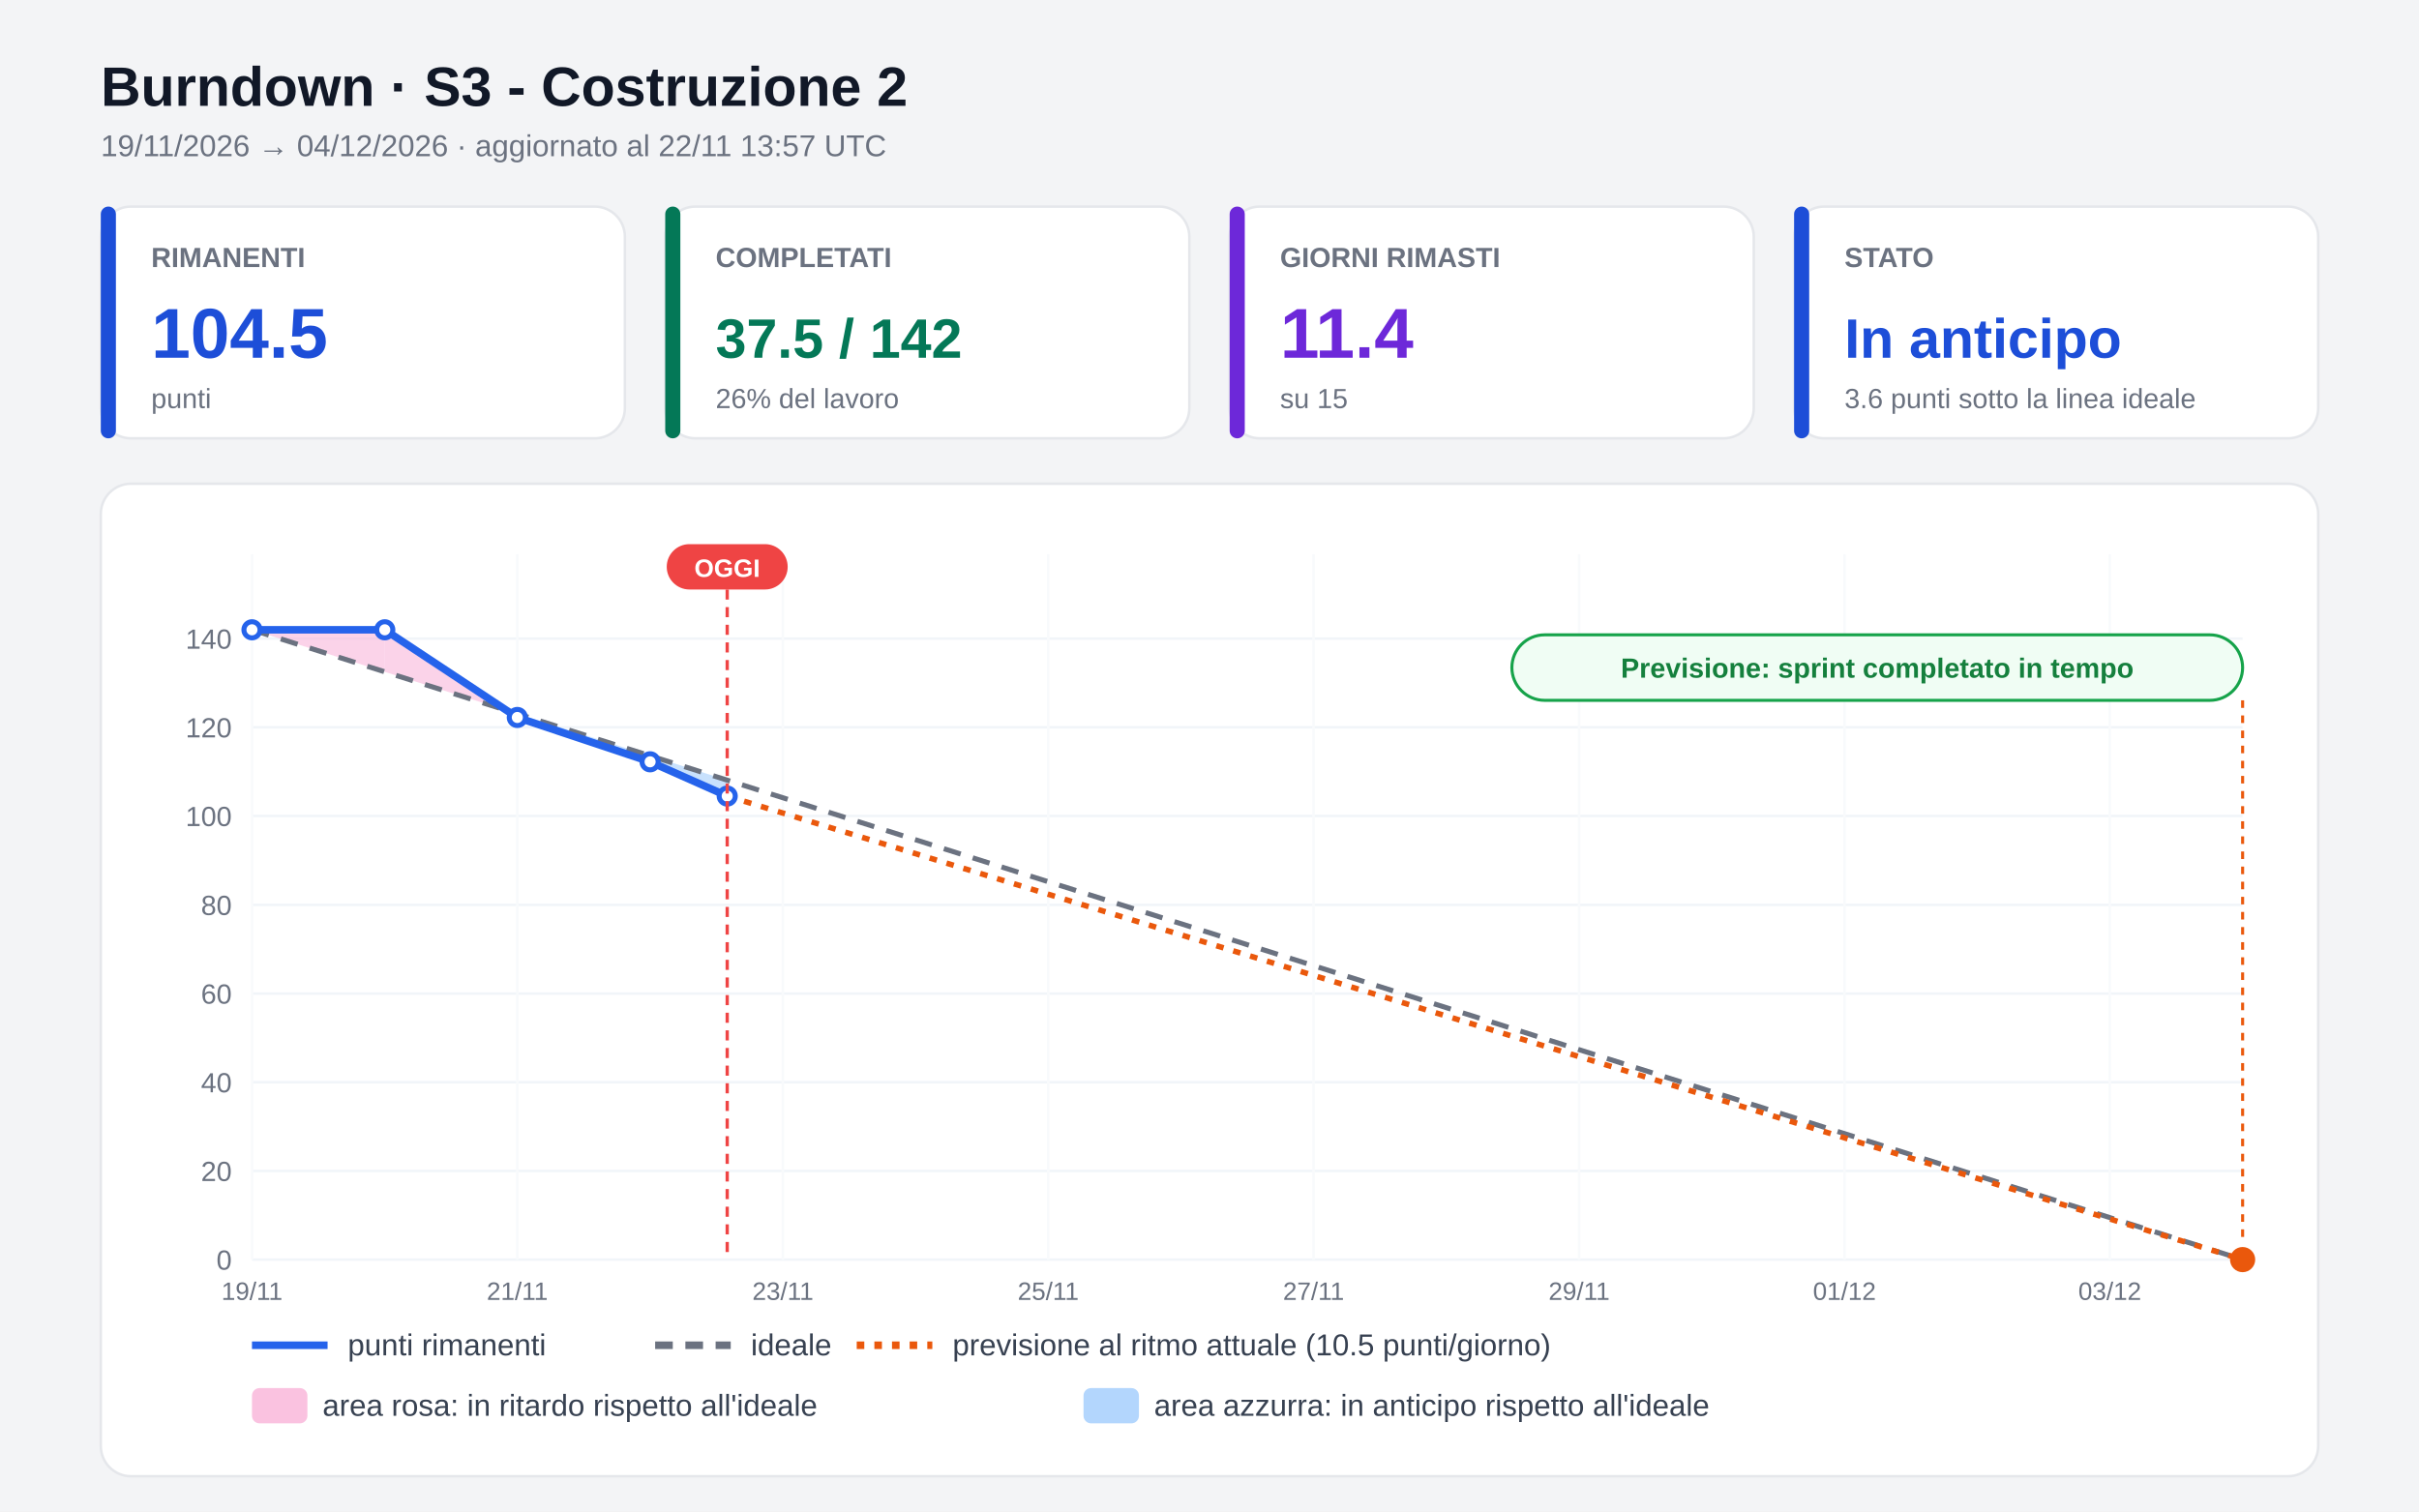
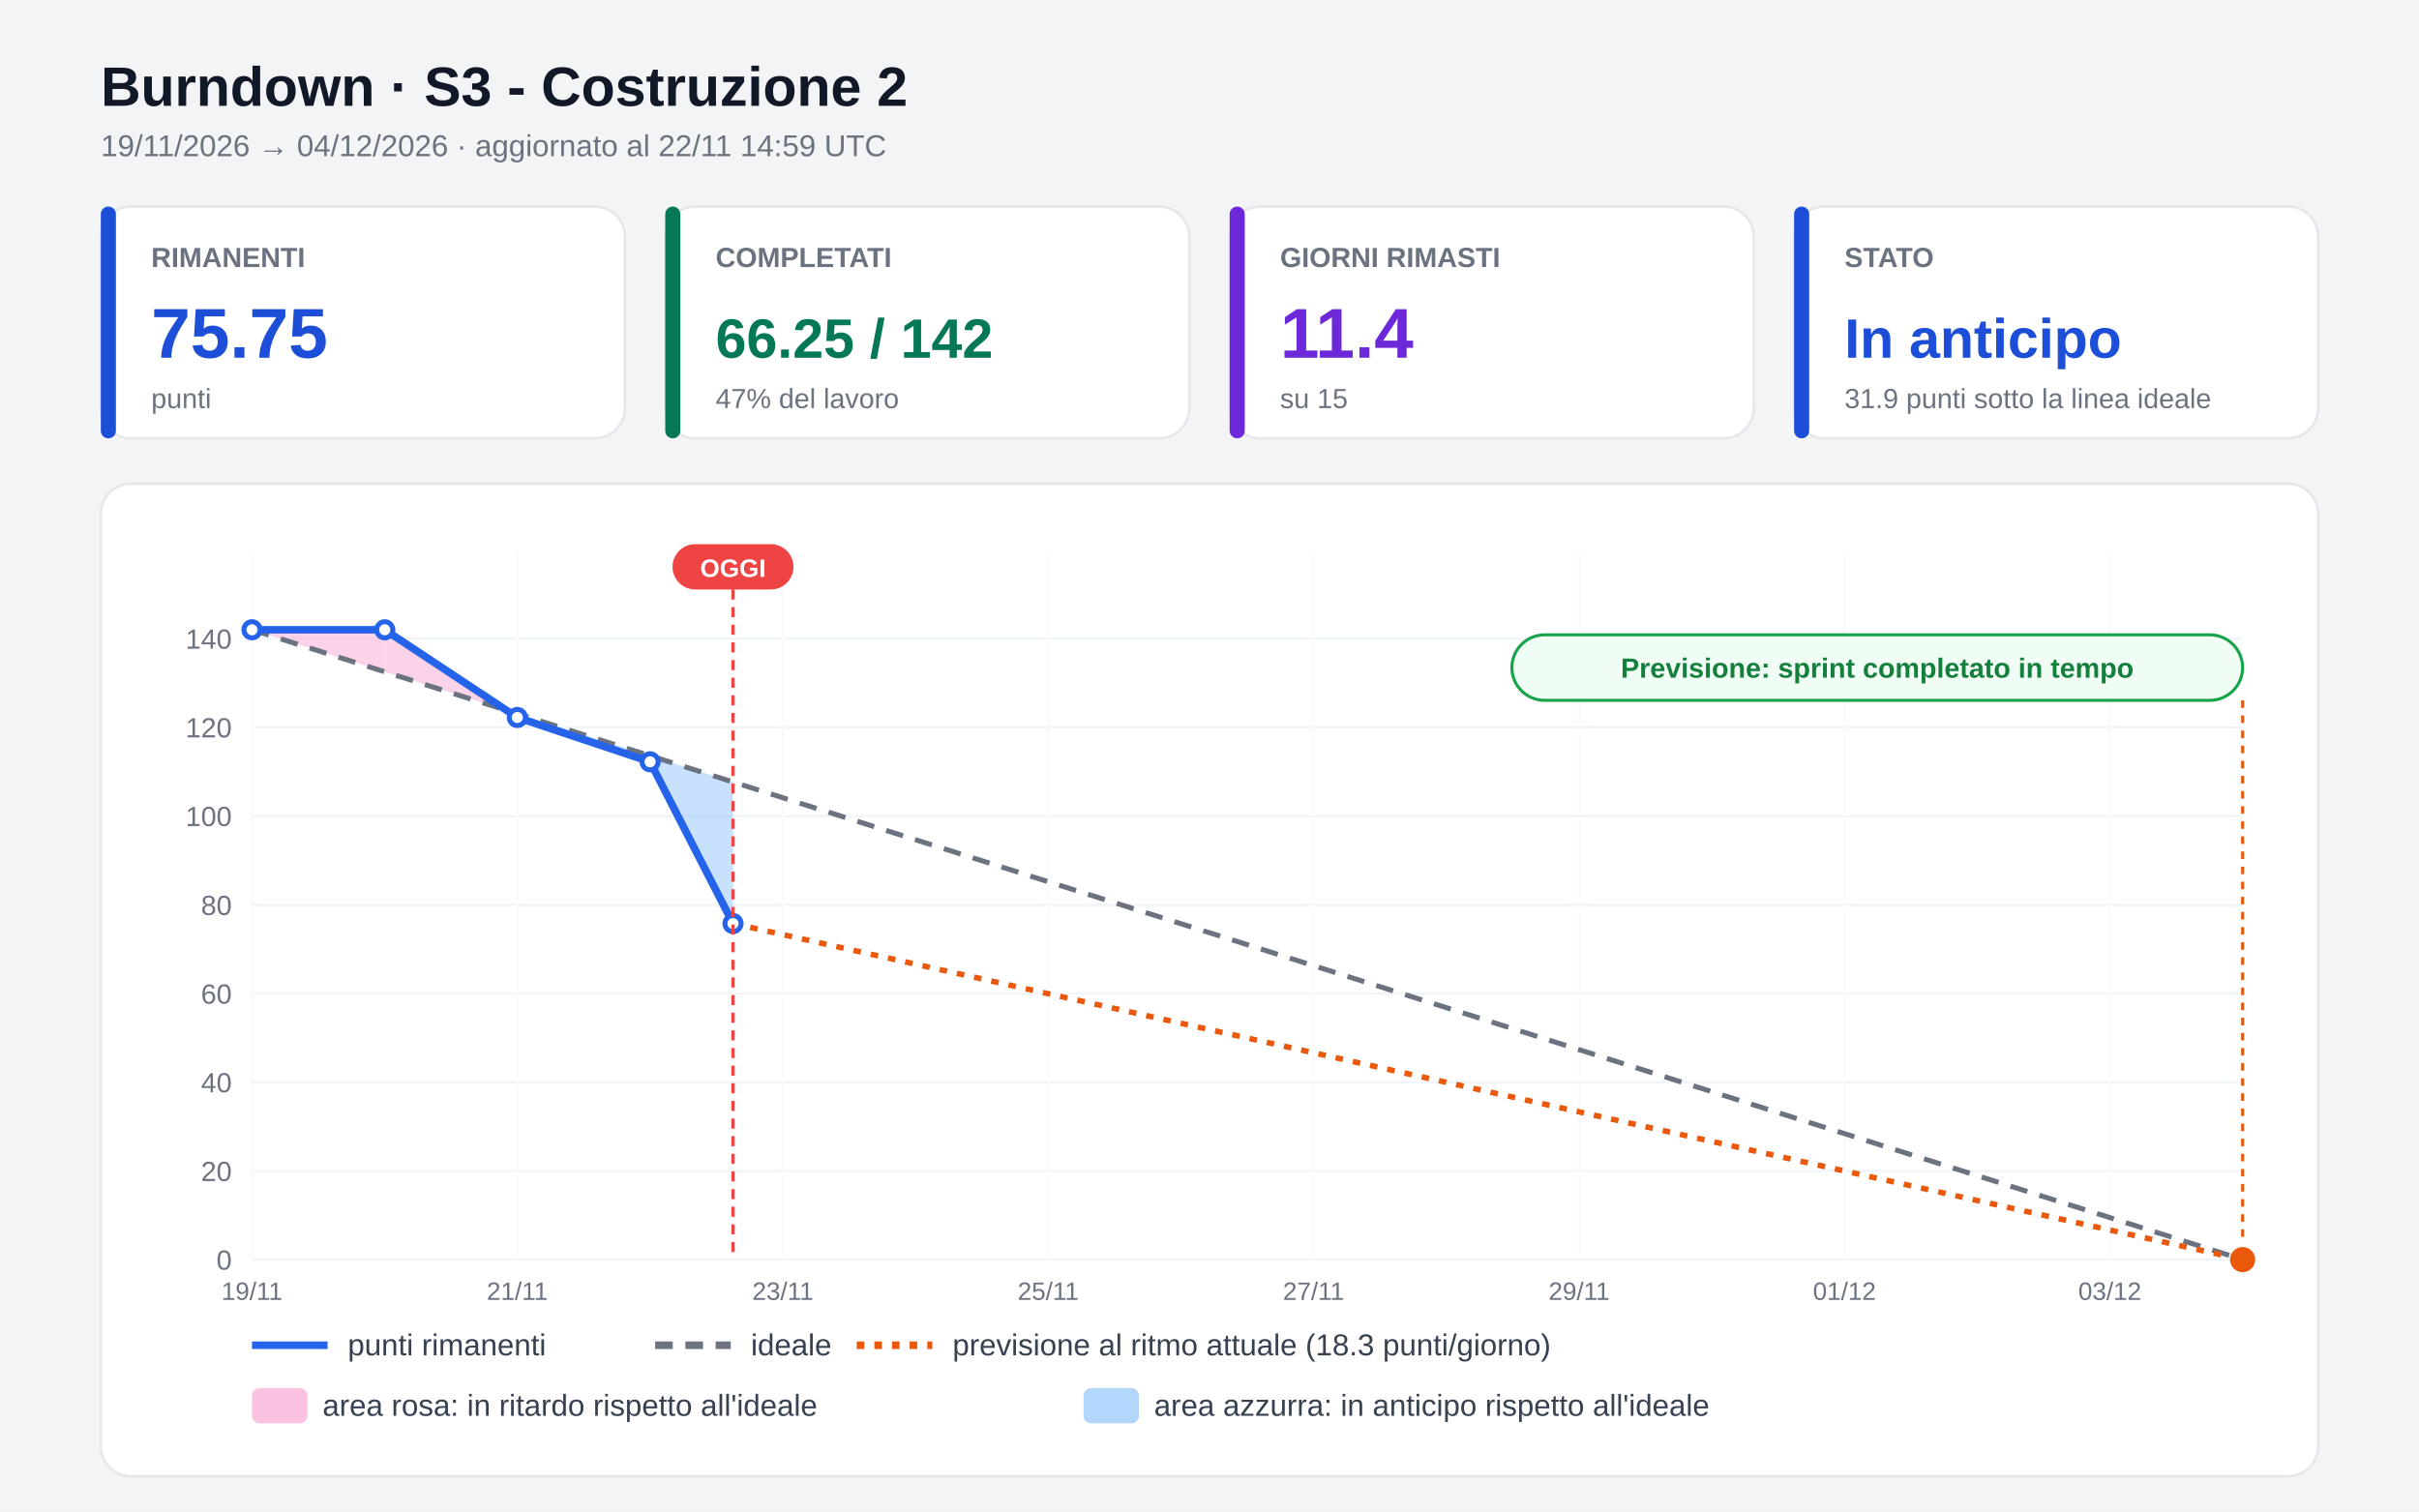
<svg xmlns="http://www.w3.org/2000/svg" viewBox="0 0 960 600" width="960" height="600" font-family="Arial">
  <rect width="960" height="600" fill="#f3f4f6" />
  <text x="40.0" y="42.0" font-size="22" text-anchor="start" fill="#111827" font-weight="bold">Burndown · S3 - Costruzione 2</text>
-   <text x="40.0" y="62.0" font-size="12" text-anchor="start" fill="#6b7280" font-weight="normal">19/11/2026 → 04/12/2026 · aggiornato al 22/11 13:57 UTC</text>
+   <text x="40.0" y="62.0" font-size="12" text-anchor="start" fill="#6b7280" font-weight="normal">19/11/2026 → 04/12/2026 · aggiornato al 22/11 14:59 UTC</text>
  <rect x="40.0" y="82.0" width="208.0" height="92.0" rx="12" fill="#ffffff" fill-opacity="1.0" stroke="#e5e7eb" stroke-width="1" />
  <rect x="40.0" y="82.0" width="6.0" height="92.0" rx="3" fill="#1d4ed8" fill-opacity="1.0" stroke="none" stroke-width="1" />
  <text x="60.0" y="106.0" font-size="11" text-anchor="start" fill="#6b7280" font-weight="bold">RIMANENTI</text>
-   <text x="60.0" y="142.0" font-size="28" text-anchor="start" fill="#1d4ed8" font-weight="bold">104.5</text>
+   <text x="60.0" y="142.0" font-size="28" text-anchor="start" fill="#1d4ed8" font-weight="bold">75.75</text>
  <text x="60.0" y="162.0" font-size="11" text-anchor="start" fill="#6b7280" font-weight="normal">punti</text>
  <rect x="264.0" y="82.0" width="208.0" height="92.0" rx="12" fill="#ffffff" fill-opacity="1.0" stroke="#e5e7eb" stroke-width="1" />
  <rect x="264.0" y="82.0" width="6.0" height="92.0" rx="3" fill="#047857" fill-opacity="1.0" stroke="none" stroke-width="1" />
  <text x="284.0" y="106.0" font-size="11" text-anchor="start" fill="#6b7280" font-weight="bold">COMPLETATI</text>
-   <text x="284.0" y="142.0" font-size="22" text-anchor="start" fill="#047857" font-weight="bold">37.5 / 142</text>
-   <text x="284.0" y="162.0" font-size="11" text-anchor="start" fill="#6b7280" font-weight="normal">26% del lavoro</text>
+   <text x="284.0" y="142.0" font-size="22" text-anchor="start" fill="#047857" font-weight="bold">66.25 / 142</text>
+   <text x="284.0" y="162.0" font-size="11" text-anchor="start" fill="#6b7280" font-weight="normal">47% del lavoro</text>
  <rect x="488.0" y="82.0" width="208.0" height="92.0" rx="12" fill="#ffffff" fill-opacity="1.0" stroke="#e5e7eb" stroke-width="1" />
  <rect x="488.0" y="82.0" width="6.0" height="92.0" rx="3" fill="#6d28d9" fill-opacity="1.0" stroke="none" stroke-width="1" />
  <text x="508.0" y="106.0" font-size="11" text-anchor="start" fill="#6b7280" font-weight="bold">GIORNI RIMASTI</text>
  <text x="508.0" y="142.0" font-size="28" text-anchor="start" fill="#6d28d9" font-weight="bold">11.4</text>
  <text x="508.0" y="162.0" font-size="11" text-anchor="start" fill="#6b7280" font-weight="normal">su 15</text>
  <rect x="712.0" y="82.0" width="208.0" height="92.0" rx="12" fill="#ffffff" fill-opacity="1.0" stroke="#e5e7eb" stroke-width="1" />
  <rect x="712.0" y="82.0" width="6.0" height="92.0" rx="3" fill="#1d4ed8" fill-opacity="1.0" stroke="none" stroke-width="1" />
  <text x="732.0" y="106.0" font-size="11" text-anchor="start" fill="#6b7280" font-weight="bold">STATO</text>
  <text x="732.0" y="142.0" font-size="22" text-anchor="start" fill="#1d4ed8" font-weight="bold">In anticipo</text>
-   <text x="732.0" y="162.0" font-size="11" text-anchor="start" fill="#6b7280" font-weight="normal">3.6 punti sotto la linea ideale</text>
+   <text x="732.0" y="162.0" font-size="11" text-anchor="start" fill="#6b7280" font-weight="normal">31.9 punti sotto la linea ideale</text>
  <rect x="40.0" y="192.0" width="880.0" height="394.0" rx="12" fill="#ffffff" fill-opacity="1.0" stroke="#e5e7eb" stroke-width="1" />
  <line x1="100.0" y1="500.0" x2="890.0" y2="500.0" stroke="#f1f5f9" stroke-width="1" />
  <text x="92.0" y="504.0" font-size="11" text-anchor="end" fill="#6b7280" font-weight="normal">0</text>
  <line x1="100.0" y1="464.8" x2="890.0" y2="464.8" stroke="#f1f5f9" stroke-width="1" />
  <text x="92.0" y="468.8" font-size="11" text-anchor="end" fill="#6b7280" font-weight="normal">20</text>
  <line x1="100.0" y1="429.6" x2="890.0" y2="429.6" stroke="#f1f5f9" stroke-width="1" />
  <text x="92.0" y="433.6" font-size="11" text-anchor="end" fill="#6b7280" font-weight="normal">40</text>
  <line x1="100.0" y1="394.4" x2="890.0" y2="394.4" stroke="#f1f5f9" stroke-width="1" />
  <text x="92.0" y="398.4" font-size="11" text-anchor="end" fill="#6b7280" font-weight="normal">60</text>
  <line x1="100.0" y1="359.2" x2="890.0" y2="359.2" stroke="#f1f5f9" stroke-width="1" />
  <text x="92.0" y="363.2" font-size="11" text-anchor="end" fill="#6b7280" font-weight="normal">80</text>
  <line x1="100.0" y1="323.9" x2="890.0" y2="323.9" stroke="#f1f5f9" stroke-width="1" />
  <text x="92.0" y="327.9" font-size="11" text-anchor="end" fill="#6b7280" font-weight="normal">100</text>
  <line x1="100.0" y1="288.7" x2="890.0" y2="288.7" stroke="#f1f5f9" stroke-width="1" />
  <text x="92.0" y="292.7" font-size="11" text-anchor="end" fill="#6b7280" font-weight="normal">120</text>
  <line x1="100.0" y1="253.5" x2="890.0" y2="253.5" stroke="#f1f5f9" stroke-width="1" />
  <text x="92.0" y="257.5" font-size="11" text-anchor="end" fill="#6b7280" font-weight="normal">140</text>
  <line x1="100.0" y1="220.0" x2="100.0" y2="500.0" stroke="#f8fafc" stroke-width="1" />
  <text x="100.0" y="516.0" font-size="10" text-anchor="middle" fill="#6b7280" font-weight="normal">19/11</text>
  <line x1="205.3" y1="220.0" x2="205.3" y2="500.0" stroke="#f8fafc" stroke-width="1" />
  <text x="205.3" y="516.0" font-size="10" text-anchor="middle" fill="#6b7280" font-weight="normal">21/11</text>
  <line x1="310.7" y1="220.0" x2="310.7" y2="500.0" stroke="#f8fafc" stroke-width="1" />
  <text x="310.7" y="516.0" font-size="10" text-anchor="middle" fill="#6b7280" font-weight="normal">23/11</text>
  <line x1="416.0" y1="220.0" x2="416.0" y2="500.0" stroke="#f8fafc" stroke-width="1" />
  <text x="416.0" y="516.0" font-size="10" text-anchor="middle" fill="#6b7280" font-weight="normal">25/11</text>
  <line x1="521.3" y1="220.0" x2="521.3" y2="500.0" stroke="#f8fafc" stroke-width="1" />
  <text x="521.3" y="516.0" font-size="10" text-anchor="middle" fill="#6b7280" font-weight="normal">27/11</text>
  <line x1="626.7" y1="220.0" x2="626.7" y2="500.0" stroke="#f8fafc" stroke-width="1" />
  <text x="626.7" y="516.0" font-size="10" text-anchor="middle" fill="#6b7280" font-weight="normal">29/11</text>
  <line x1="732.0" y1="220.0" x2="732.0" y2="500.0" stroke="#f8fafc" stroke-width="1" />
  <text x="732.0" y="516.0" font-size="10" text-anchor="middle" fill="#6b7280" font-weight="normal">01/12</text>
  <line x1="837.3" y1="220.0" x2="837.3" y2="500.0" stroke="#f8fafc" stroke-width="1" />
  <text x="837.3" y="516.0" font-size="10" text-anchor="middle" fill="#6b7280" font-weight="normal">03/12</text>
  <polygon points="100.0,250.0 152.7,250.0 152.7,266.7 100.0,250.0" fill="#f9a8d4" fill-opacity="0.5" stroke="none" stroke-width="1.5" stroke-linejoin="round" />
  <polygon points="152.7,250.0 201.2,282.0 152.7,266.7" fill="#f9a8d4" fill-opacity="0.5" stroke="none" stroke-width="1.5" stroke-linejoin="round" />
  <polygon points="201.2,282.0 205.3,284.8 205.3,283.3" fill="#93c5fd" fill-opacity="0.5" stroke="none" stroke-width="1.5" stroke-linejoin="round" />
  <polygon points="205.3,284.8 258.0,302.4 258.0,300.0 205.3,283.3" fill="#93c5fd" fill-opacity="0.5" stroke="none" stroke-width="1.5" stroke-linejoin="round" />
-   <polygon points="258.0,302.4 288.6,316.0 288.6,309.7 258.0,300.0" fill="#93c5fd" fill-opacity="0.5" stroke="none" stroke-width="1.5" stroke-linejoin="round" />
+   <polygon points="258.0,302.4 290.9,366.6 290.9,310.4 258.0,300.0" fill="#93c5fd" fill-opacity="0.5" stroke="none" stroke-width="1.5" stroke-linejoin="round" />
  <polyline points="100.0,250.0 890.0,500.0" fill="none" fill-opacity="1.0" stroke="#6b7280" stroke-width="2" stroke-linejoin="round" stroke-dasharray="7 5" />
-   <polyline points="288.6,316.0 890.0,500.0" fill="none" fill-opacity="1.0" stroke="#ea580c" stroke-width="2.2" stroke-linejoin="round" stroke-dasharray="3 4" />
-   <polyline points="100.0,250.0 152.7,250.0 205.3,284.8 258.0,302.4 288.6,316.0" fill="none" fill-opacity="1.0" stroke="#2563eb" stroke-width="3" stroke-linejoin="round" />
+   <polyline points="290.9,366.6 890.0,500.0" fill="none" fill-opacity="1.0" stroke="#ea580c" stroke-width="2.2" stroke-linejoin="round" stroke-dasharray="3 4" />
+   <polyline points="100.0,250.0 152.7,250.0 205.3,284.8 258.0,302.4 290.9,366.6" fill="none" fill-opacity="1.0" stroke="#2563eb" stroke-width="3" stroke-linejoin="round" />
  <circle cx="100.0" cy="250.0" r="3.2" fill="#ffffff" stroke="#2563eb" stroke-width="2" />
  <circle cx="152.7" cy="250.0" r="3.2" fill="#ffffff" stroke="#2563eb" stroke-width="2" />
  <circle cx="205.3" cy="284.8" r="3.2" fill="#ffffff" stroke="#2563eb" stroke-width="2" />
  <circle cx="258.0" cy="302.4" r="3.2" fill="#ffffff" stroke="#2563eb" stroke-width="2" />
-   <circle cx="288.6" cy="316.0" r="3.2" fill="#ffffff" stroke="#2563eb" stroke-width="2" />
-   <line x1="288.6" y1="220.0" x2="288.6" y2="500.0" stroke="#ef4444" stroke-width="1.3" stroke-dasharray="4 3" />
-   <rect x="264.6" y="216.0" width="48.0" height="18.0" rx="9" fill="#ef4444" fill-opacity="1.0" stroke="none" stroke-width="1" />
-   <text x="288.6" y="229.0" font-size="10" text-anchor="middle" fill="#ffffff" font-weight="bold">OGGI</text>
+   <circle cx="290.9" cy="366.6" r="3.2" fill="#ffffff" stroke="#2563eb" stroke-width="2" />
+   <line x1="290.9" y1="220.0" x2="290.9" y2="500.0" stroke="#ef4444" stroke-width="1.3" stroke-dasharray="4 3" />
+   <rect x="266.9" y="216.0" width="48.0" height="18.0" rx="9" fill="#ef4444" fill-opacity="1.0" stroke="none" stroke-width="1" />
+   <text x="290.9" y="229.0" font-size="10" text-anchor="middle" fill="#ffffff" font-weight="bold">OGGI</text>
  <circle cx="890.0" cy="500.0" r="5" fill="#ea580c" />
  <line x1="890.0" y1="278.0" x2="890.0" y2="494.0" stroke="#ea580c" stroke-width="1.2" stroke-dasharray="3 3" />
  <rect x="600.0" y="252.0" width="290.0" height="26.0" rx="13" fill="#f0fdf4" fill-opacity="1.0" stroke="#16a34a" stroke-width="1.2" />
  <text x="745.0" y="269.0" font-size="11" text-anchor="middle" fill="#15803d" font-weight="bold">Previsione: sprint completato in tempo</text>
  <line x1="100.0" y1="534.0" x2="130.0" y2="534.0" stroke="#2563eb" stroke-width="3" />
  <text x="138.0" y="538.0" font-size="12" text-anchor="start" fill="#374151" font-weight="normal">punti rimanenti</text>
  <line x1="260.0" y1="534.0" x2="290.0" y2="534.0" stroke="#6b7280" stroke-width="3" stroke-dasharray="7 5" />
  <text x="298.0" y="538.0" font-size="12" text-anchor="start" fill="#374151" font-weight="normal">ideale</text>
  <line x1="340.0" y1="534.0" x2="370.0" y2="534.0" stroke="#ea580c" stroke-width="3" stroke-dasharray="3 4" />
-   <text x="378.0" y="538.0" font-size="12" text-anchor="start" fill="#374151" font-weight="normal">previsione al ritmo attuale (10.5 punti/giorno)</text>
+   <text x="378.0" y="538.0" font-size="12" text-anchor="start" fill="#374151" font-weight="normal">previsione al ritmo attuale (18.3 punti/giorno)</text>
  <rect x="100.0" y="551.0" width="22.0" height="14.0" rx="3" fill="#f9a8d4" fill-opacity="0.7" stroke="none" stroke-width="1" />
  <text x="128.0" y="562.0" font-size="12" text-anchor="start" fill="#374151" font-weight="normal">area rosa: in ritardo rispetto all'ideale</text>
  <rect x="430.0" y="551.0" width="22.0" height="14.0" rx="3" fill="#93c5fd" fill-opacity="0.7" stroke="none" stroke-width="1" />
  <text x="458.0" y="562.0" font-size="12" text-anchor="start" fill="#374151" font-weight="normal">area azzurra: in anticipo rispetto all'ideale</text>
</svg>
